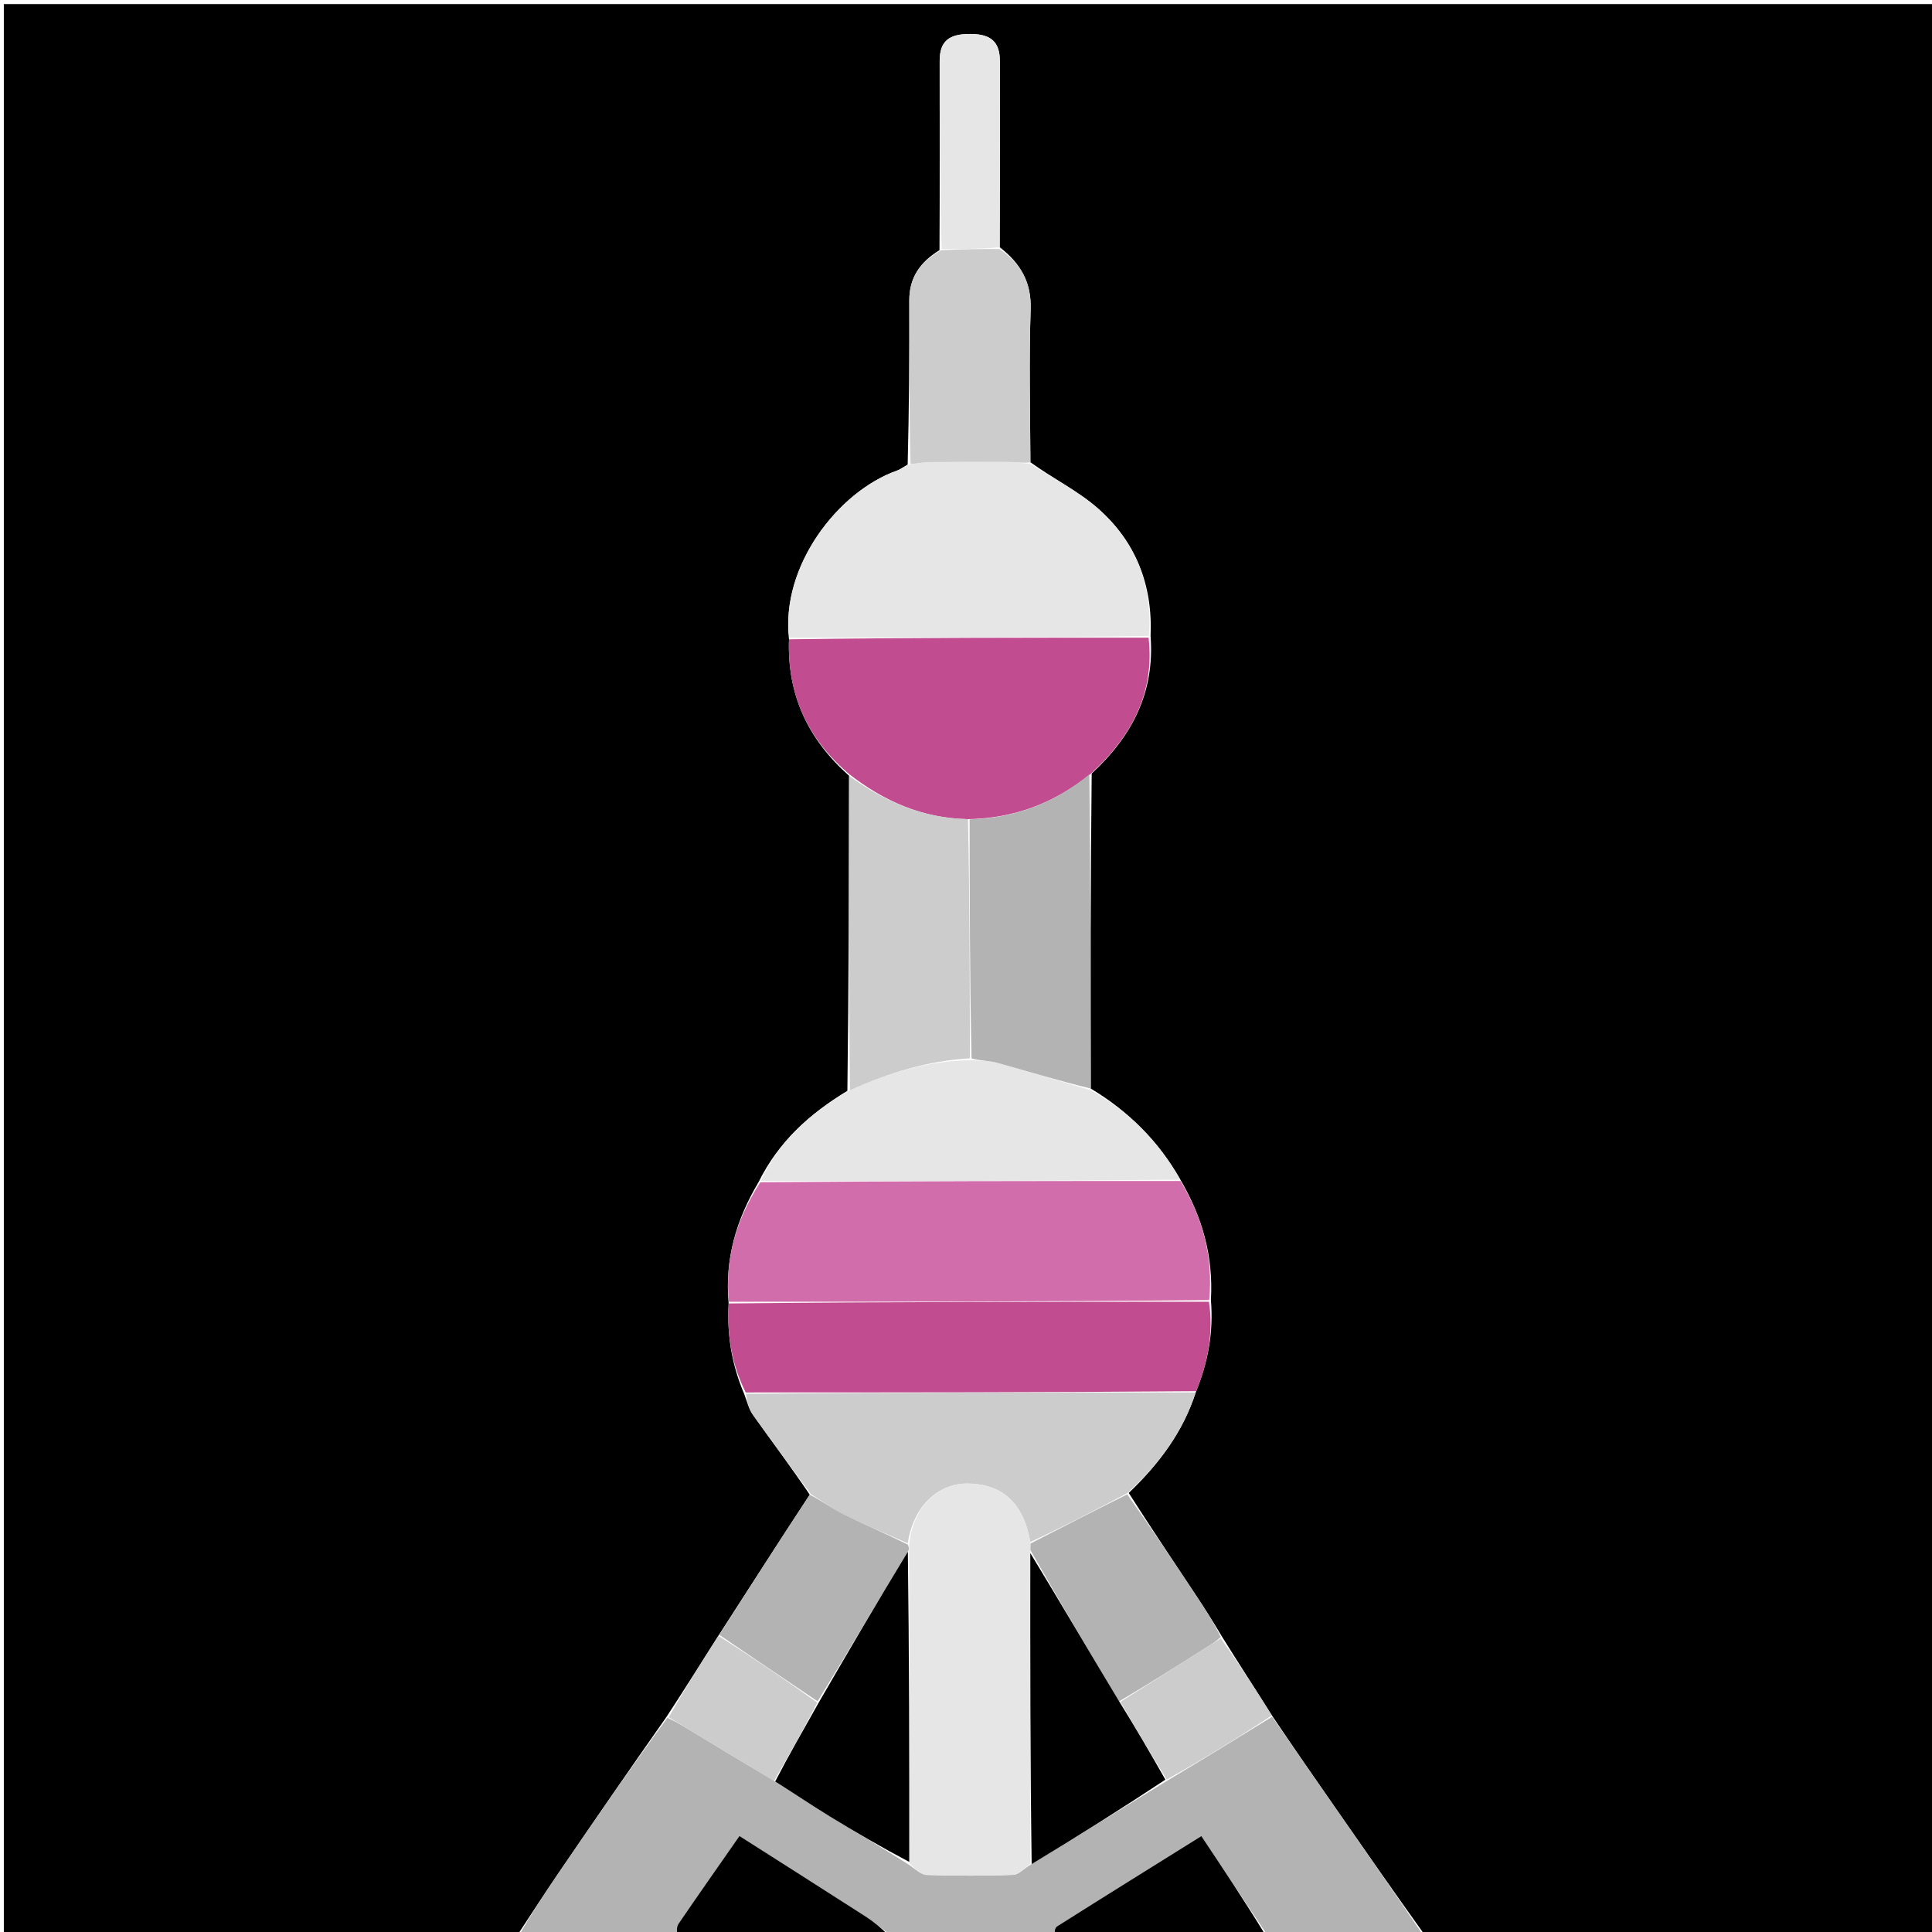
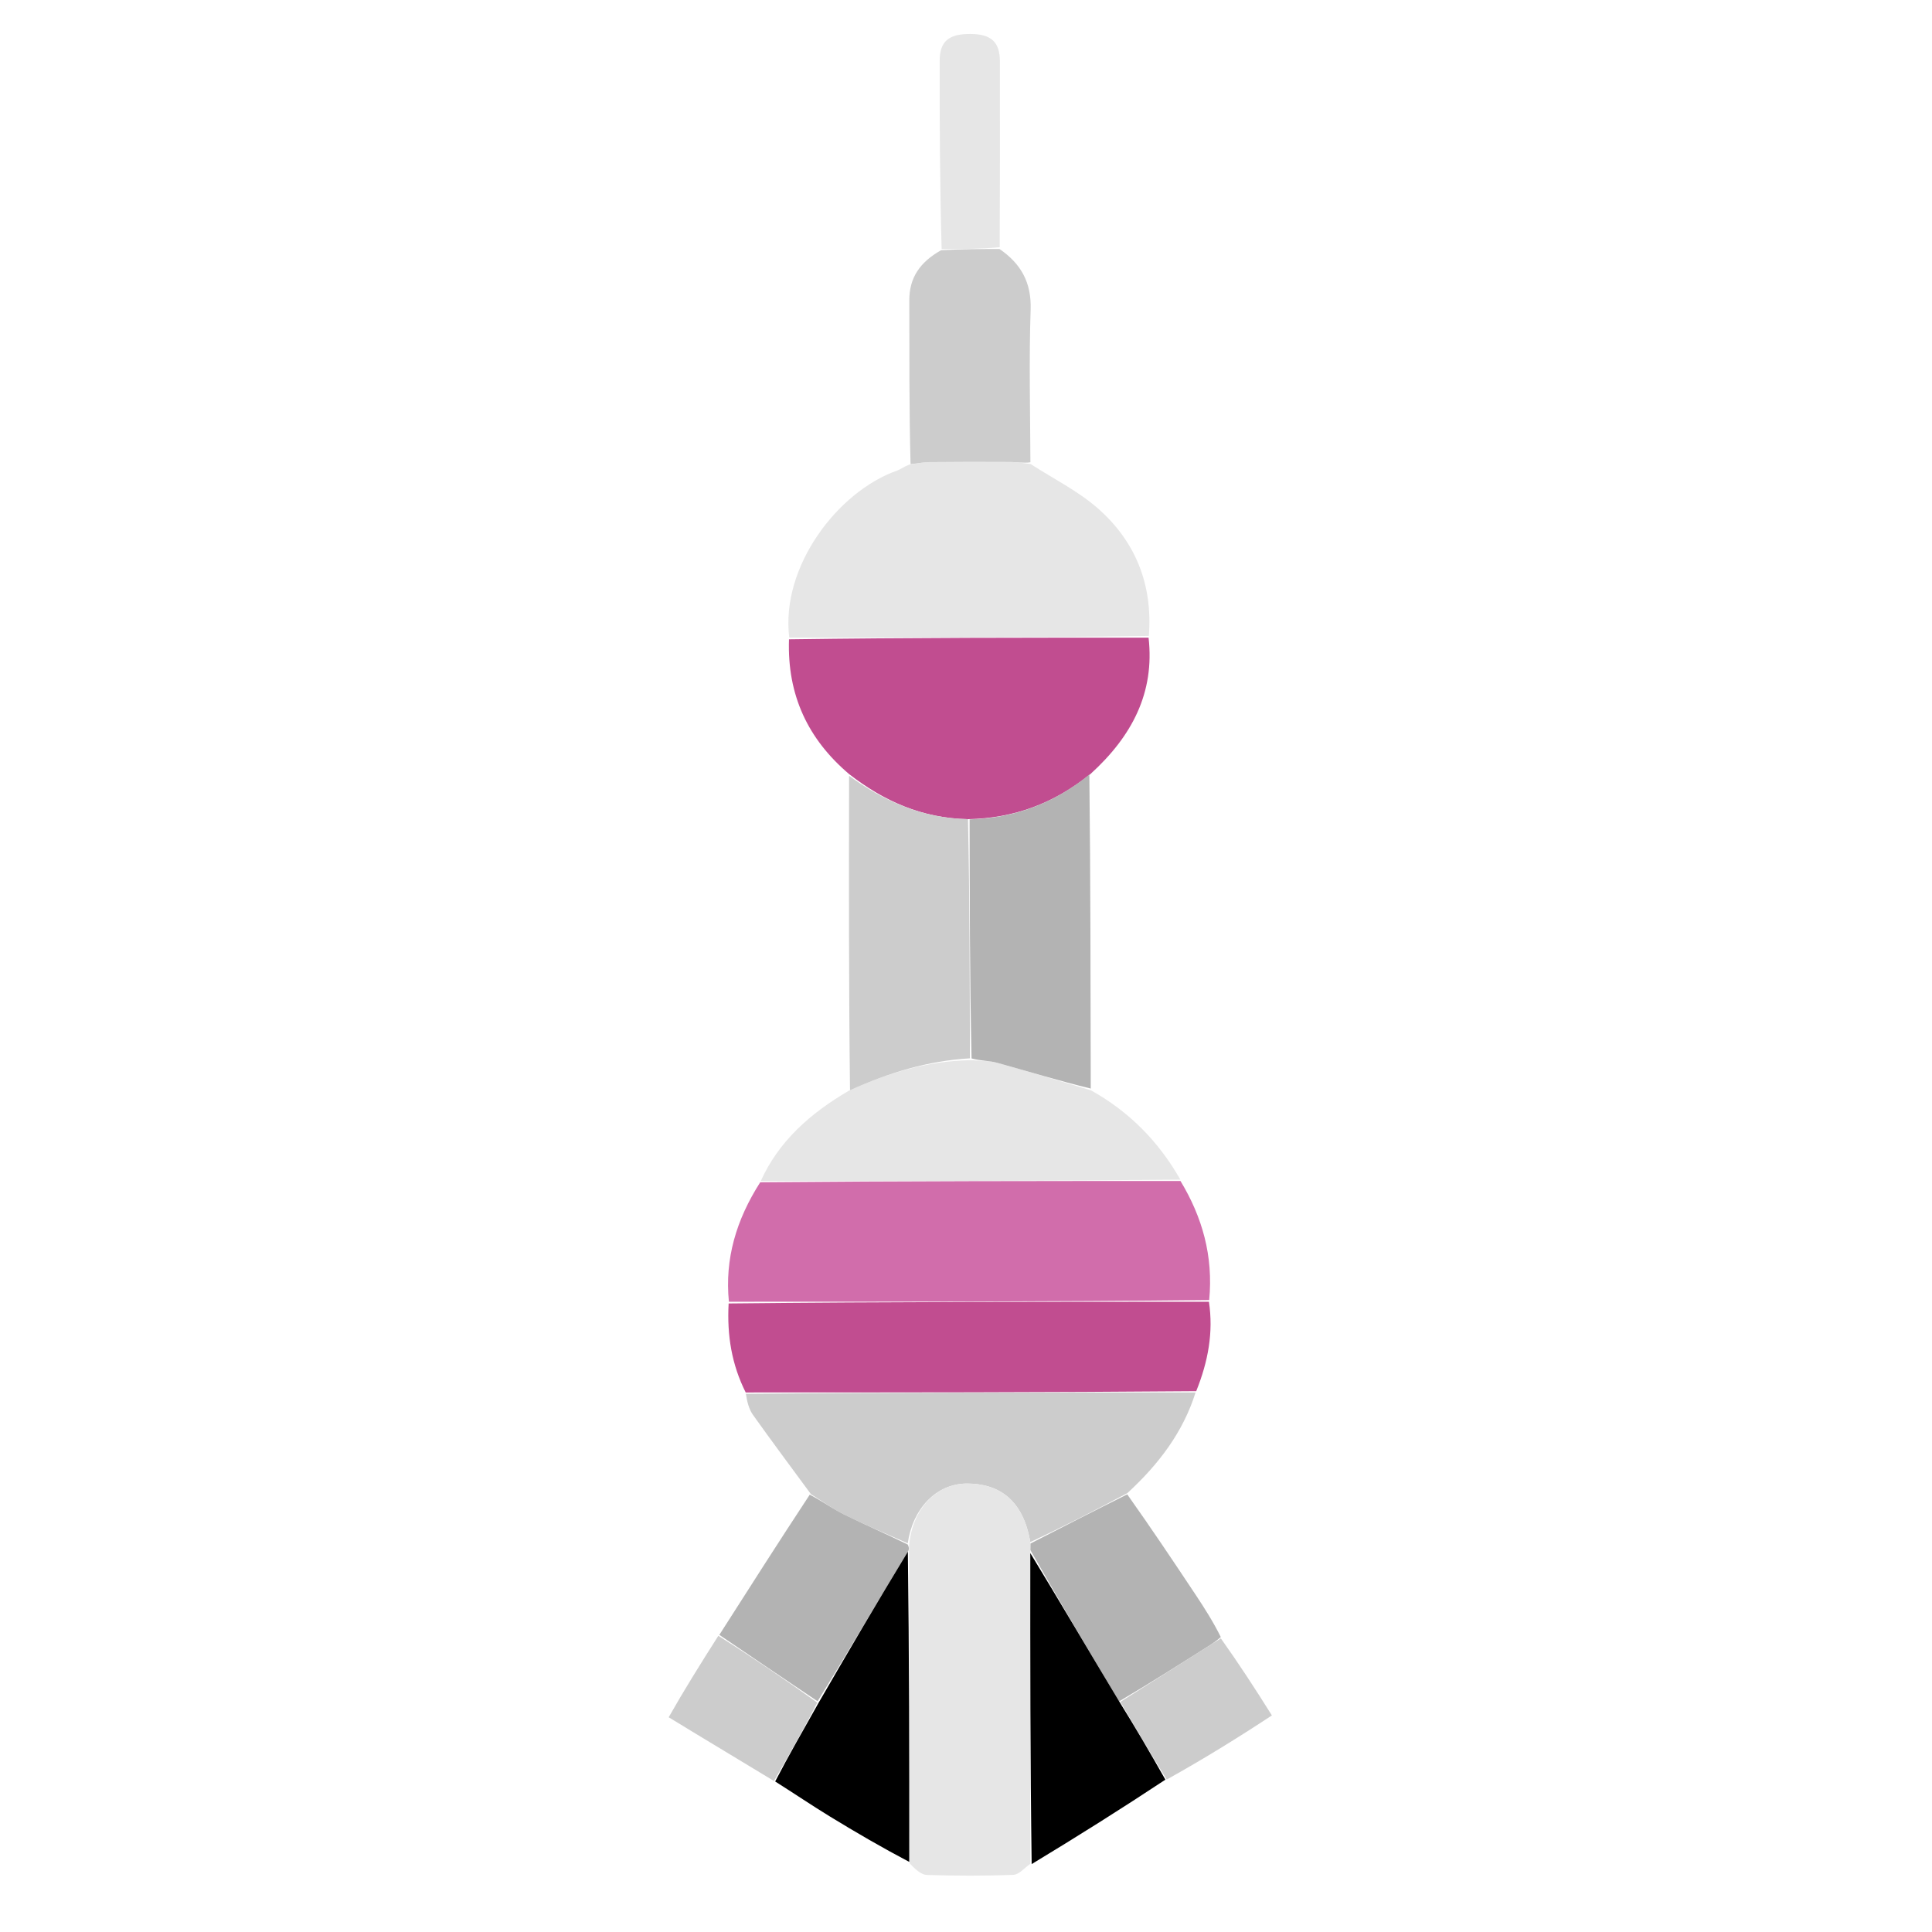
<svg xmlns="http://www.w3.org/2000/svg" version="1.1" id="Layer_1" x="0px" y="0px" width="100%" viewBox="0 0 512 512" enable-background="new 0 0 512 512" xml:space="preserve">
-   <path fill="#000000" opacity="1" stroke="none" d=" M137,513   C91.677,513 46.355,513 1.016,513   C1.016,342.385 1.016,171.77 1.016,1.077   C171.574,1.077 342.149,1.077 512.861,1.077   C512.861,171.667 512.861,342.333 512.861,513   C467.91,513 422.921,513 377.462,512.637   C369.504,501.521 362.012,490.77 354.528,480.014   C348.719,471.667 342.92,463.313 337.064,454.602   C332.621,447.51 328.23,440.779 323.826,433.697   C321.532,429.826 319.283,426.283 316.961,422.788   C311.018,413.841 305.044,404.915 299.125,395.648   C307.157,387.962 313.521,379.516 317.01,368.675   C320.169,360.819 321.604,353.069 320.906,344.52   C321.566,332.837 318.616,322.534 312.81,312.62   C306.979,302.371 299.139,294.542 289.06,288.476   C289.008,260.387 289.003,232.761 289.309,204.996   C299.973,195.134 306.04,183.594 304.914,168.523   C305.524,154.814 300.854,143.482 291.048,134.814   C285.736,130.118 279.142,126.872 273.07,122.508   C273.009,108.711 272.68,95.367 273.13,82.049   C273.374,74.807 270.517,69.849 264.93,65.517   C264.992,48.765 265.032,32.478 264.979,16.19   C264.962,11.113 262.627,9.047 257.273,9   C251.451,8.949 249.033,10.913 249.025,16.129   C249,32.746 249.087,49.364 248.977,66.301   C243.76,69.485 240.957,73.628 240.974,79.641   C241.013,94.084 240.916,108.528 240.541,123.11   C239.39,123.742 238.628,124.396 237.745,124.707   C221.982,130.249 206.848,150.208 209.092,169.424   C208.59,184.247 214.139,195.903 225.018,205.594   C224.972,233.682 224.93,261.315 224.565,289.084   C214.514,295.16 206.305,302.578 201.01,313.305   C195.087,323.295 192.047,333.624 193.096,345.431   C192.633,353.916 193.92,361.644 197.206,369.387   C198,371.499 198.469,373.447 199.546,374.962   C204.578,382.034 209.778,388.986 214.594,396.102   C206.39,408.568 198.511,420.913 190.37,433.506   C185.701,440.822 181.293,447.891 176.563,455.086   C166.805,468.963 157.343,482.696 147.946,496.473   C144.223,501.931 140.644,507.488 137,513  z" />
-   <path fill="#B3B3B3" opacity="1" stroke="none" d=" M137.469,513   C140.644,507.488 144.223,501.931 147.946,496.473   C157.343,482.696 166.805,468.963 176.886,455.223   C179.366,456.37 181.191,457.521 183.037,458.639   C190.39,463.091 197.749,467.532 205.427,472.105   C210.474,475.292 215.138,478.453 219.938,481.39   C226.884,485.64 233.928,489.728 241.022,494.267   C242.63,495.429 244.127,496.837 245.666,496.883   C253.293,497.115 260.937,497.151 268.559,496.847   C270.088,496.786 271.546,494.952 273.398,494.005   C285.471,486.708 297.184,479.342 309.253,471.943   C318.778,466.26 327.947,460.611 337.117,454.963   C342.92,463.313 348.719,471.667 354.528,480.014   C362.012,490.77 369.504,501.521 376.996,512.637   C363.312,513 349.625,513 335.788,512.732   C329.922,503.897 324.205,495.33 318.371,486.585   C305.307,494.733 292.698,502.57 280.15,510.504   C279.5,510.914 279.371,512.149 279,513   C264.646,513 250.292,513 235.774,512.722   C233.524,510.907 231.515,509.251 229.339,507.853   C218.27,500.739 207.158,493.692 195.965,486.56   C190.376,494.58 185.064,502.134 179.858,509.762   C179.265,510.631 179.272,511.911 179,513   C165.312,513 151.625,513 137.469,513  z" />
-   <path fill="#000000" opacity="1" stroke="none" d=" M179.469,513   C179.272,511.911 179.265,510.631 179.858,509.762   C185.064,502.134 190.376,494.58 195.965,486.56   C207.158,493.692 218.27,500.739 229.339,507.853   C231.515,509.251 233.524,510.907 235.305,512.722   C216.646,513 198.292,513 179.469,513  z" />
-   <path fill="#000000" opacity="1" stroke="none" d=" M279.469,513   C279.371,512.149 279.5,510.914 280.15,510.504   C292.698,502.57 305.307,494.733 318.371,486.585   C324.205,495.33 329.922,503.897 335.319,512.732   C316.646,513 298.292,513 279.469,513  z" />
  <path fill="#D16DAB" opacity="1" stroke="none" d=" M312.839,312.971   C318.616,322.534 321.566,332.837 320.449,344.528   C277.668,344.984 235.416,344.979 193.164,344.973   C192.047,333.624 195.087,323.295 201.468,313.314   C238.996,312.984 275.918,312.978 312.839,312.971  z" />
  <path fill="#E6E6E6" opacity="1" stroke="none" d=" M209.158,168.972   C206.848,150.208 221.982,130.249 237.745,124.707   C238.628,124.396 239.39,123.742 240.975,123.132   C243.211,122.823 244.679,122.478 246.151,122.463   C253.343,122.394 260.536,122.374 267.728,122.426   C269.529,122.439 271.327,122.781 273.126,122.971   C279.142,126.872 285.736,130.118 291.048,134.814   C300.854,143.482 305.524,154.814 304.457,168.532   C272.337,168.985 240.748,168.978 209.158,168.972  z" />
  <path fill="#C14D90" opacity="1" stroke="none" d=" M209.092,169.424   C240.748,168.978 272.337,168.985 304.384,168.982   C306.04,183.594 299.973,195.134 289.001,205.106   C279.279,212.945 268.79,216.832 256.525,217.091   C244.292,216.841 234.172,212.258 225.022,205.139   C214.139,195.903 208.59,184.247 209.092,169.424  z" />
  <path fill="#CCCCCC" opacity="1" stroke="none" d=" M214.918,395.981   C209.778,388.986 204.578,382.034 199.546,374.962   C198.469,373.447 198,371.499 197.664,369.38   C237.664,369.013 277.251,369.018 316.838,369.023   C313.521,379.516 307.157,387.962 298.771,395.686   C289.939,400.39 281.504,404.723 273.036,408.666   C271.046,396.925 264.189,393.186 256.332,393.157   C247.995,393.126 241.823,399.998 240.564,408.989   C234.674,406.408 229.083,404.028 223.65,401.33   C220.605,399.818 217.82,397.782 214.918,395.981  z" />
  <path fill="#C14D90" opacity="1" stroke="none" d=" M317.01,368.675   C277.251,369.018 237.664,369.013 197.619,369.016   C193.92,361.644 192.633,353.916 193.096,345.431   C235.416,344.979 277.668,344.984 320.378,344.981   C321.604,353.069 320.169,360.819 317.01,368.675  z" />
  <path fill="#E6E6E6" opacity="1" stroke="none" d=" M312.81,312.62   C275.918,312.978 238.996,312.984 201.617,312.981   C206.305,302.578 214.514,295.16 224.936,289.065   C235.598,284.245 245.955,281.115 257.496,280.953   C260.047,281.182 262.246,281.085 264.261,281.647   C272.573,283.969 280.829,286.49 289.106,288.939   C299.139,294.542 306.979,302.371 312.81,312.62  z" />
  <path fill="#B3B3B3" opacity="1" stroke="none" d=" M289.06,288.476   C280.829,286.49 272.573,283.969 264.261,281.647   C262.246,281.085 260.047,281.182 257.476,280.491   C256.998,259.053 256.978,238.098 256.958,217.144   C268.79,216.832 279.279,212.945 288.689,205.245   C289.003,232.761 289.008,260.387 289.06,288.476  z" />
  <path fill="#CCCCCC" opacity="1" stroke="none" d=" M256.525,217.091   C256.978,238.098 256.998,259.053 257.039,280.469   C245.955,281.115 235.598,284.245 225.26,288.93   C224.93,261.315 224.972,233.682 225.018,205.594   C234.172,212.258 244.292,216.841 256.525,217.091  z" />
  <path fill="#CCCCCC" opacity="1" stroke="none" d=" M273.07,122.508   C271.327,122.781 269.529,122.439 267.728,122.426   C260.536,122.374 253.343,122.394 246.151,122.463   C244.679,122.478 243.211,122.823 241.308,122.993   C240.916,108.528 241.013,94.084 240.974,79.641   C240.957,73.628 243.76,69.485 249.392,66.317   C254.93,66.001 259.9,65.991 264.87,65.981   C270.517,69.849 273.374,74.807 273.13,82.049   C272.68,95.367 273.009,108.711 273.07,122.508  z" />
  <path fill="#B3B3B3" opacity="1" stroke="none" d=" M273.069,409.056   C281.504,404.723 289.939,400.39 298.728,396.019   C305.044,404.915 311.018,413.841 316.961,422.788   C319.283,426.283 321.532,429.826 323.528,433.844   C322.126,435.051 321.012,435.764 319.894,436.472   C312.232,441.322 304.569,446.17 296.585,450.872   C288.533,437.526 280.803,424.326 273.054,410.781   C273.046,409.976 273.057,409.516 273.069,409.056  z" />
  <path fill="#B3B3B3" opacity="1" stroke="none" d=" M214.594,396.102   C217.82,397.782 220.605,399.818 223.65,401.33   C229.083,404.028 234.674,406.408 240.585,409.333   C240.956,410.206 240.941,410.666 240.591,411.215   C232.498,424.535 224.741,437.766 216.669,450.861   C207.78,444.903 199.206,439.081 190.631,433.258   C198.511,420.913 206.39,408.568 214.594,396.102  z" />
  <path fill="#E6E6E6" opacity="1" stroke="none" d=" M264.93,65.517   C259.9,65.991 254.93,66.001 249.545,65.996   C249.087,49.364 249,32.746 249.025,16.129   C249.033,10.913 251.451,8.949 257.273,9   C262.627,9.047 264.962,11.113 264.979,16.19   C265.032,32.478 264.992,48.765 264.93,65.517  z" />
  <path fill="#CCCCCC" opacity="1" stroke="none" d=" M190.37,433.506   C199.206,439.081 207.78,444.903 216.574,451.206   C212.897,458.45 209.001,465.214 205.105,471.978   C197.749,467.532 190.39,463.091 183.037,458.639   C181.191,457.521 179.366,456.37 177.209,455.097   C181.293,447.891 185.701,440.822 190.37,433.506  z" />
  <path fill="#CCCCCC" opacity="1" stroke="none" d=" M296.907,451.019   C304.569,446.17 312.232,441.322 319.894,436.472   C321.012,435.764 322.126,435.051 323.54,434.193   C328.23,440.779 332.621,447.51 337.064,454.602   C327.947,460.611 318.778,466.26 309.197,471.595   C304.826,464.527 300.866,457.773 296.907,451.019  z" />
  <path fill="#E6E6E6" opacity="1" stroke="none" d=" M240.926,411.127   C240.941,410.666 240.956,410.206 240.95,409.401   C241.823,399.998 247.995,393.126 256.332,393.157   C264.189,393.186 271.046,396.925 273.036,408.666   C273.057,409.516 273.046,409.976 273.02,411.241   C273.017,439.342 273.027,466.638 273.037,493.935   C271.546,494.952 270.088,496.786 268.559,496.847   C260.937,497.151 253.293,497.115 245.666,496.883   C244.127,496.837 242.63,495.429 241.054,493.806   C240.971,465.685 240.949,438.406 240.926,411.127  z" />
  <path fill="#000000" opacity="1" stroke="none" d=" M240.591,411.215   C240.949,438.406 240.971,465.685 240.962,493.425   C233.928,489.728 226.884,485.64 219.938,481.39   C215.138,478.453 210.474,475.292 205.427,472.105   C209.001,465.214 212.897,458.45 216.888,451.341   C224.741,437.766 232.498,424.535 240.591,411.215  z" />
  <path fill="#000000" opacity="1" stroke="none" d=" M273.398,494.005   C273.027,466.638 273.017,439.342 273.04,411.586   C280.803,424.326 288.533,437.526 296.585,450.872   C300.866,457.773 304.826,464.527 308.841,471.629   C297.184,479.342 285.471,486.708 273.398,494.005  z" />
</svg>
